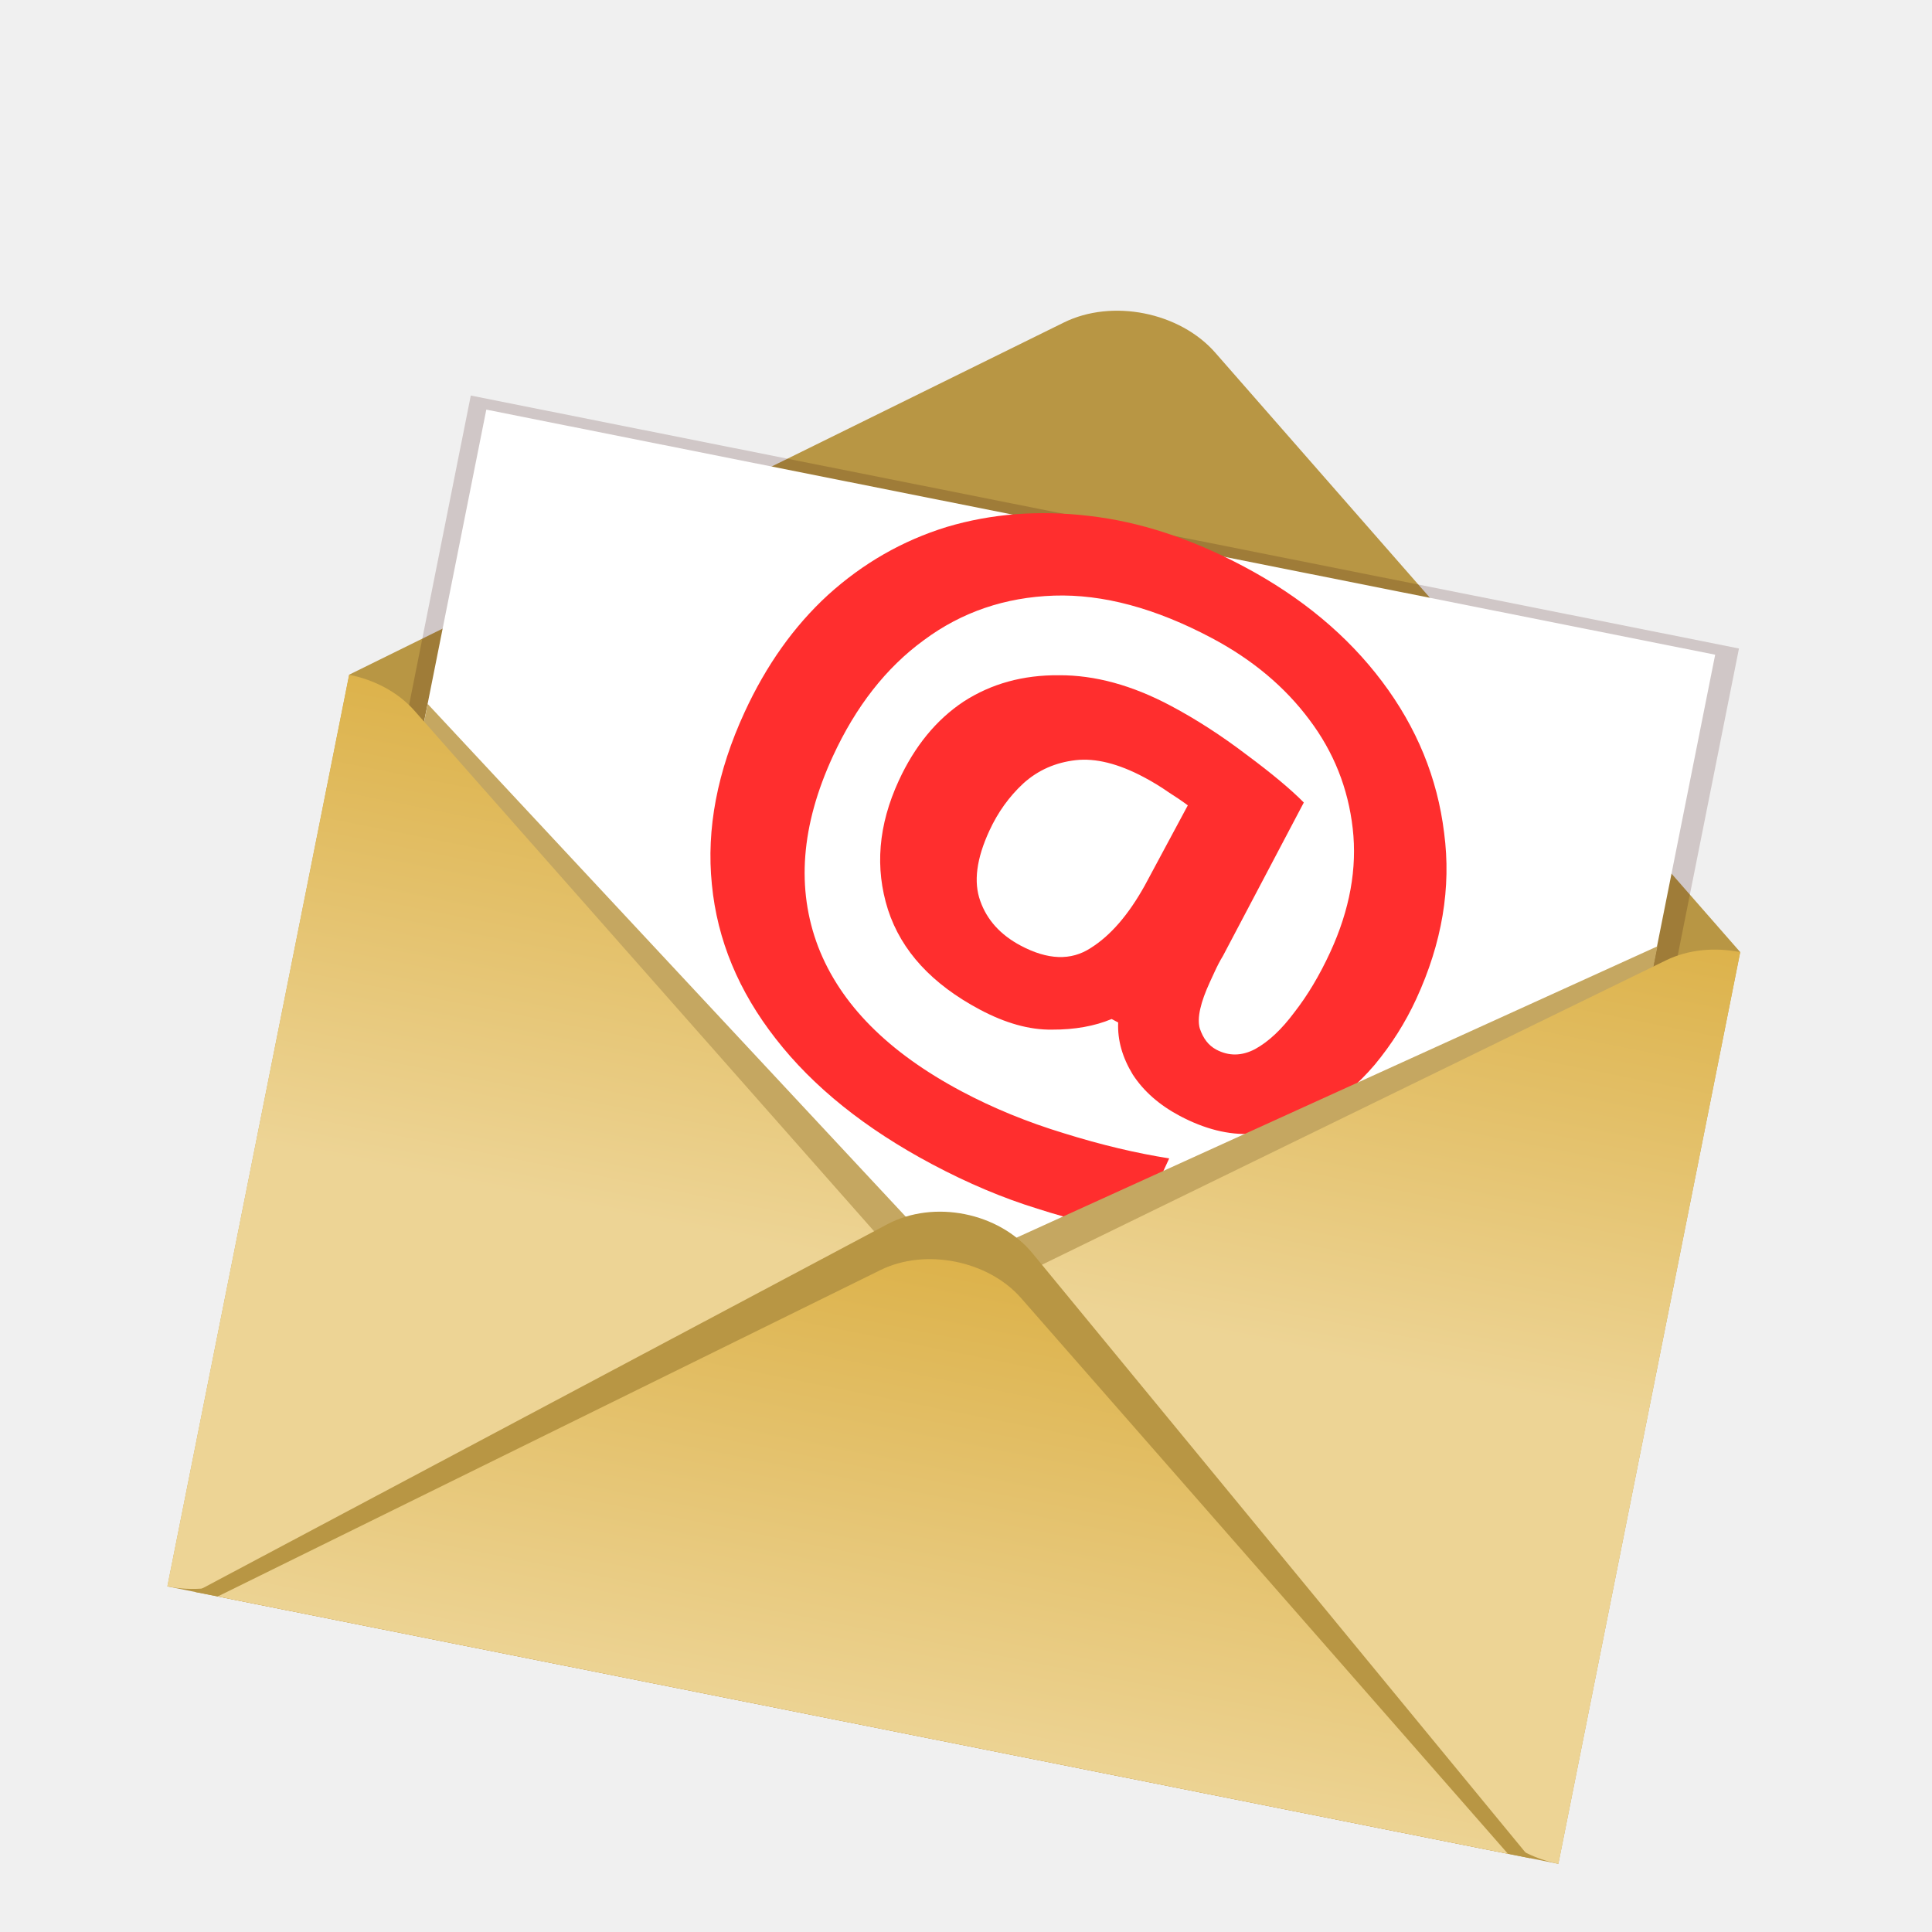
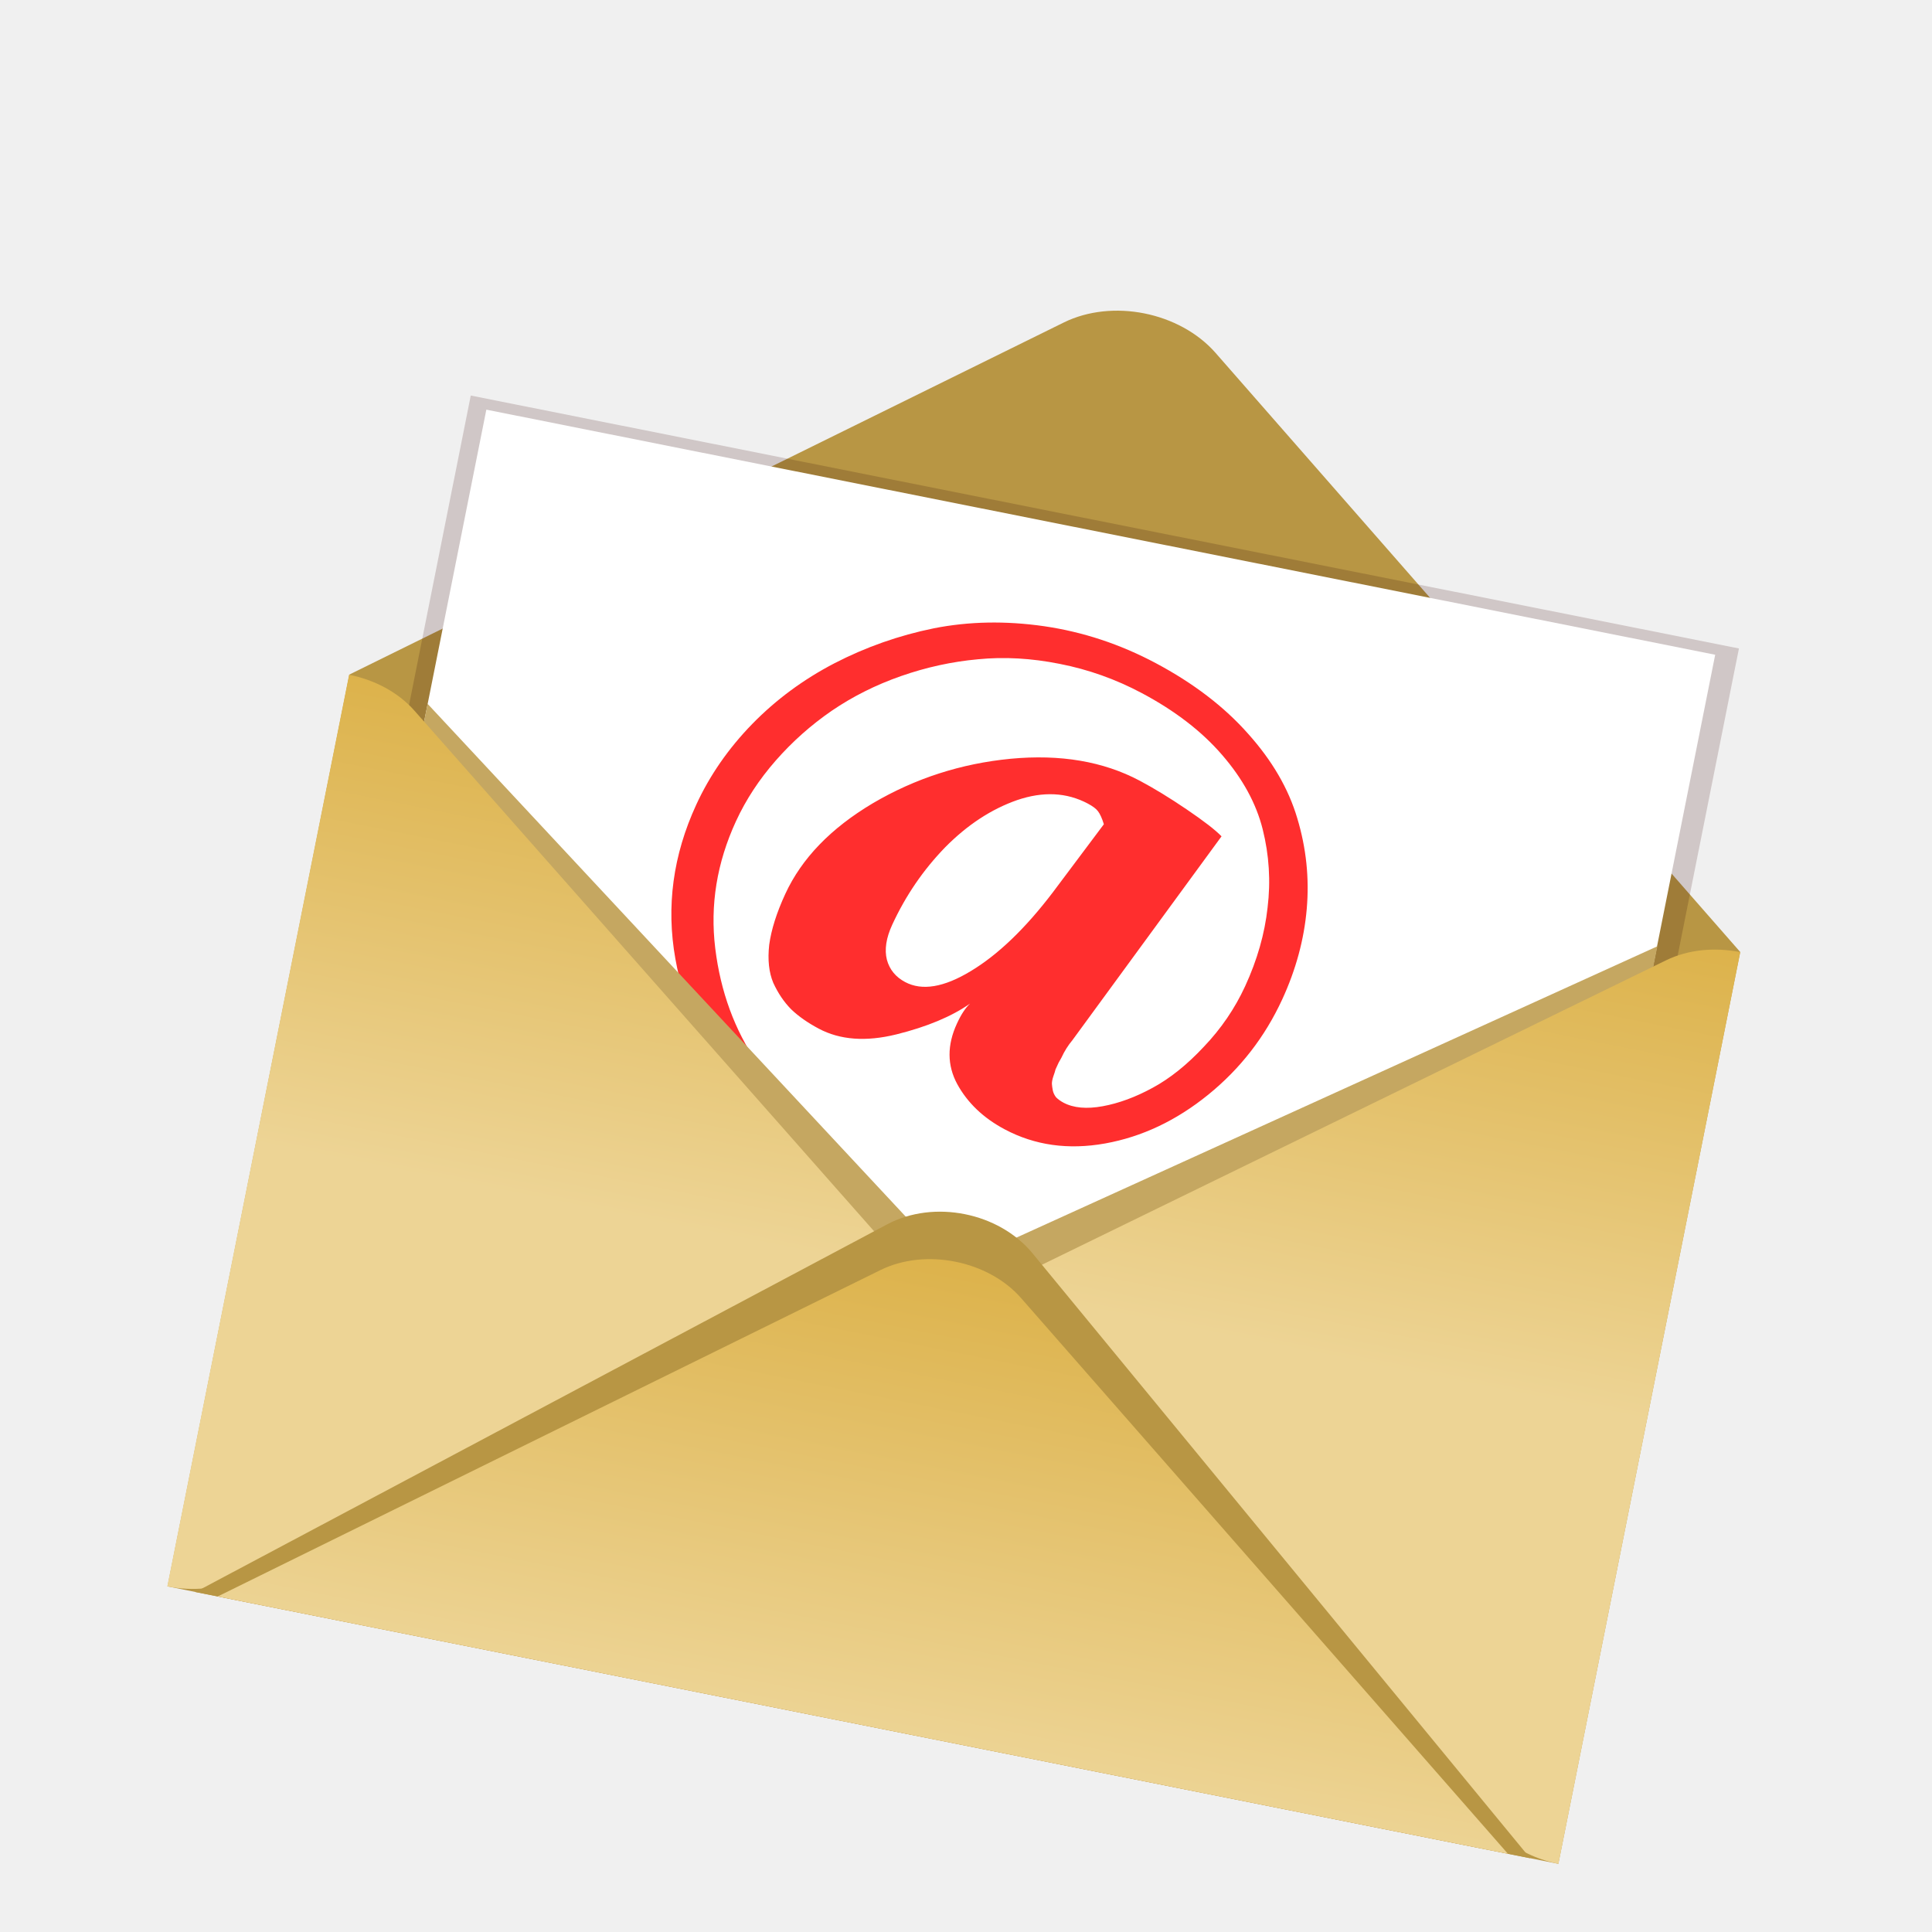
<svg xmlns="http://www.w3.org/2000/svg" xmlns:xlink="http://www.w3.org/1999/xlink" width="100" height="100" viewBox="0 0 26.458 26.458" version="1.1" id="svg2787">
  <defs id="defs2784">
    <linearGradient xlink:href="#linearGradient29522" id="linearGradient31309" gradientUnits="userSpaceOnUse" gradientTransform="matrix(0.7932409,-0.6089079,0.7932409,0.6089079,4.892518,-8.867114)" x1="14.228" y1="-29.19" x2="3.659" y2="-18.62" />
    <linearGradient id="linearGradient29522">
      <stop style="stop-color:#d4a125;stop-opacity:1;" offset="0" id="stop29518" />
      <stop style="stop-color:#edd495;stop-opacity:1;" offset="1" id="stop29520" />
    </linearGradient>
    <linearGradient xlink:href="#linearGradient29522" id="linearGradient31385" gradientUnits="userSpaceOnUse" gradientTransform="matrix(-0.7932409,-0.6089079,-0.7932409,0.6089079,5.107999,-8.867114)" x1="14.228" y1="-29.19" x2="3.659" y2="-18.62" />
    <linearGradient xlink:href="#linearGradient29522" id="linearGradient29605" gradientUnits="userSpaceOnUse" gradientTransform="matrix(0.8001375,-0.6190755,0.8001375,0.6190755,17.50946,-0.3688092)" x1="14.228" y1="-29.19" x2="3.659" y2="-18.62" />
  </defs>
  <g id="layer1">
    <rect style="fill:#800080;fill-rule:evenodd;stroke-width:0.265" id="rect21125" width="26.47" height="24.018" x="-83.965" y="52.547" />
-     <g id="g117847" transform="matrix(0.7614495,0.1518662,-0.1518662,0.7614495,46.93229,-11.10247)" style="stroke-width:1.199">
-       <path id="rect29651" style="fill:#b89644;fill-opacity:1;fill-rule:evenodd;stroke-width:0.304" d="m -35.605,27.319 c -0.493,-1e-6 -0.985,0.145 -1.362,0.435 l -11.147,8.557 h 0.002 V 52.708 h 25.015 V 36.311 h 0.002 L -34.243,27.754 c -0.377,-0.29 -0.87,-0.435 -1.363,-0.435 z" />
-       <rect style="mix-blend-mode:multiply;fill:#ddd3d3;fill-opacity:1;fill-rule:evenodd;stroke-width:0.311" id="rect31549-1" width="22.808" height="19.408" x="-46.973" y="31.063" />
-       <rect style="fill:#ffffff;fill-rule:evenodd;stroke-width:0.317" id="rect31549" width="22.101" height="20.893" x="-46.656" y="31.253" />
-       <text xml:space="preserve" style="font-style:normal;font-weight:normal;font-size:15.525px;line-height:1.25;font-family:sans-serif;fill:#000000;fill-opacity:1;stroke:none;stroke-width:0.291" x="-31.271" y="52.283" id="text33454" transform="matrix(0.9981024,0.2998089,-0.2238531,0.9346605,0,0)">
-         <tspan id="tspan33452" style="font-style:normal;font-variant:normal;font-weight:bold;font-stretch:normal;font-size:15.525px;font-family:Amiri;-inkscape-font-specification:'Amiri Bold';fill:#ff2e2e;fill-opacity:1;stroke-width:0.291" x="-31.271" y="52.283">@</tspan>
-       </text>
-       <path id="path31562" style="mix-blend-mode:normal;fill:#c5a761;fill-opacity:1;stroke:#000000;stroke-width:0;stroke-linecap:butt;stroke-linejoin:miter;stroke-dasharray:none;stroke-opacity:1" d="m -24.548,36.496 -11.088,7.975 -11.019,-7.925 v 2.948 l 9.954,8.797 h 1.995 l -0.003,-0.05 h 0.208 l 9.953,-8.798 z" />
-       <g id="g31560" transform="matrix(1,0,0,0.991651,-40.60526,66.98862)" style="stroke-width:1.199">
-         <g id="g31553" style="stroke-width:1.199">
-           <path id="rect29033-76-4" style="fill:url(#linearGradient31309);fill-opacity:1;fill-rule:evenodd;stroke-width:0.354" d="m -7.509,-30.936 v 16.535 c 0.453,10e-7 0.906,-0.133 1.253,-0.399 l 10.25,-7.868 -10.25,-7.868 c -0.347,-0.266 -0.8,-0.399 -1.253,-0.399 z" />
-           <path id="rect29033-76-4-0" style="fill:url(#linearGradient31385);fill-opacity:1;fill-rule:evenodd;stroke-width:0.354" d="m 17.51,-30.936 v 16.535 c -0.453,10e-7 -0.906,-0.133 -1.253,-0.399 L 6.007,-22.668 16.257,-30.537 c 0.347,-0.266 0.8,-0.399 1.253,-0.399 z" />
-         </g>
-         <path id="rect29033-76-0" style="fill:#b89644;fill-opacity:1;fill-rule:evenodd;stroke-width:0.382" d="m 5,-23.668 c -0.473,-1e-6 -0.945,0.149 -1.307,0.448 l -10.696,8.82 H 17.003 L 6.307,-23.221 C 5.945,-23.519 5.473,-23.668 5,-23.668 Z" />
-         <path id="rect29033-76" style="fill:url(#linearGradient29605);fill-opacity:1;fill-rule:evenodd;stroke-width:0.358" d="m 5,-22.806 c -0.457,-1e-6 -0.913,0.135 -1.264,0.406 l -10.339,8 H 16.603 L 6.264,-22.4 c -0.35,-0.271 -0.807,-0.406 -1.264,-0.406 z" />
+     <path id="rect29651" style="fill:#b89644;fill-opacity:1;fill-rule:evenodd;stroke-width:0.236" d="m 15.672,4.292 c -0.375,-0.075 -0.772,-0.039 -1.103,0.124 l -9.787,4.823 0.002,3.341e-4 -2.49,12.486 19.047,3.799 2.49,-12.486 0.002,3.34e-4 -7.189,-8.209 C 16.4,4.553 16.047,4.367 15.672,4.292 Z" />
+     <rect style="mix-blend-mode:multiply;fill:#ddd3d3;fill-opacity:1;fill-rule:evenodd;stroke-width:0.241" id="rect31549-1" width="17.709" height="15.069" x="7.382" y="4.051" transform="rotate(11.27927)" />
+     <rect style="fill:#ffffff;fill-rule:evenodd;stroke-width:0.246" id="rect31549" width="17.16" height="16.222" x="7.629" y="4.199" transform="rotate(11.27927)" />
+     <g aria-label="@" transform="matrix(0.9201845,0.4892384,-0.402341,0.8728242,0,0)" id="text33454" style="font-size:12.055px;line-height:1.25;stroke-width:0.226">
+       <path d="m 17.466,0.613 q 0.842,0 1.495,0.271 0.653,0.265 1.054,0.736 0.406,0.471 0.612,1.077 0.206,0.606 0.206,1.307 0,0.883 -0.359,1.695 -0.359,0.812 -0.965,1.307 -0.606,0.494 -1.277,0.494 -0.477,0 -0.818,-0.253 -0.336,-0.253 -0.336,-0.759 0,-0.218 0.047,-0.341 -0.224,0.43 -0.712,0.883 -0.483,0.447 -0.959,0.447 -0.247,0 -0.436,-0.059 Q 14.83,7.353 14.659,7.205 14.494,7.052 14.4,6.752 q -0.088,-0.306 -0.088,-0.748 0,-0.836 0.547,-1.73 0.553,-0.895 1.401,-1.483 0.853,-0.589 1.666,-0.589 0.318,0 0.718,0.047 0.4,0.047 0.565,0.106 L 18.55,5.922 q -0.035,0.141 -0.035,0.294 0,0.012 -0.006,0.082 0,0.071 0,0.106 0.006,0.029 0.012,0.1 0.006,0.065 0.024,0.106 0.018,0.035 0.047,0.077 0.029,0.041 0.077,0.065 0.053,0.018 0.118,0.018 0.224,0 0.489,-0.218 0.265,-0.218 0.494,-0.565 0.235,-0.353 0.388,-0.865 0.159,-0.512 0.159,-1.036 0,-0.618 -0.165,-1.142 Q 19.992,2.414 19.662,1.99 19.332,1.567 18.767,1.325 18.208,1.084 17.466,1.084 q -0.583,0 -1.142,0.182 -0.553,0.177 -1.001,0.489 -0.447,0.306 -0.83,0.73 -0.377,0.418 -0.636,0.901 -0.253,0.477 -0.394,1.001 -0.141,0.524 -0.141,1.03 0,0.977 0.453,1.742 0.453,0.765 1.136,1.165 0.412,0.241 0.906,0.318 0,0.071 -0.165,0.153 -0.165,0.082 -0.306,0.082 -0.253,0 -0.53,-0.106 -0.859,-0.318 -1.46,-1.213 -0.6,-0.895 -0.6,-2.084 0,-0.689 0.224,-1.389 Q 13.205,3.385 13.629,2.767 14.059,2.144 14.624,1.661 15.195,1.178 15.93,0.896 16.672,0.613 17.466,0.613 Z M 17.431,2.838 q -0.471,0 -0.865,0.43 -0.388,0.43 -0.6,1.077 -0.206,0.647 -0.206,1.33 0,0.312 0.129,0.477 0.129,0.159 0.341,0.159 0.377,0 0.724,-0.577 0.353,-0.583 0.547,-1.542 l 0.235,-1.201 q -0.082,-0.094 -0.141,-0.124 -0.053,-0.029 -0.165,-0.029 z" style="font-weight:bold;font-family:Amiri;-inkscape-font-specification:'Amiri Bold';fill:#ff2e2e" id="path18641" />
+     </g>
+     <path id="path31562" style="mix-blend-mode:normal;fill:#c5a761;fill-opacity:1;stroke:#000000;stroke-width:0;stroke-linecap:butt;stroke-linejoin:miter;stroke-dasharray:none;stroke-opacity:1" d="m 22.697,12.959 -9.654,4.388 -7.187,-7.708 -0.448,2.245 6.243,8.21 1.519,0.303 0.005,-0.039 0.158,0.032 8.915,-5.188 z" />
+     <g id="g31560" transform="matrix(0.7614495,0.1518662,-0.1505982,0.7550921,5.84013,33.73941)" style="stroke-width:1.199">
+       <g id="g31553" style="stroke-width:1.199">
+         <path id="rect29033-76-4" style="fill:url(#linearGradient31309);fill-opacity:1;fill-rule:evenodd;stroke-width:0.354" d="m -7.509,-30.936 v 16.535 c 0.453,10e-7 0.906,-0.133 1.253,-0.399 l 10.25,-7.868 -10.25,-7.868 c -0.347,-0.266 -0.8,-0.399 -1.253,-0.399 z" />
+         <path id="rect29033-76-4-0" style="fill:url(#linearGradient31385);fill-opacity:1;fill-rule:evenodd;stroke-width:0.354" d="m 17.51,-30.936 v 16.535 c -0.453,10e-7 -0.906,-0.133 -1.253,-0.399 L 6.007,-22.668 16.257,-30.537 c 0.347,-0.266 0.8,-0.399 1.253,-0.399 z" />
      </g>
+       <path id="rect29033-76-0" style="fill:#b89644;fill-opacity:1;fill-rule:evenodd;stroke-width:0.382" d="m 5,-23.668 c -0.473,-1e-6 -0.945,0.149 -1.307,0.448 l -10.696,8.82 H 17.003 L 6.307,-23.221 C 5.945,-23.519 5.473,-23.668 5,-23.668 Z" />
+       <path id="rect29033-76" style="fill:url(#linearGradient29605);fill-opacity:1;fill-rule:evenodd;stroke-width:0.358" d="m 5,-22.806 c -0.457,-1e-6 -0.913,0.135 -1.264,0.406 l -10.339,8 H 16.603 L 6.264,-22.4 c -0.35,-0.271 -0.807,-0.406 -1.264,-0.406 z" />
    </g>
    <path id="path2444-6" style="fill:#ff0025;fill-opacity:1;stroke:#590079;stroke-width:0;stroke-linecap:round;stroke-linejoin:round;stroke-miterlimit:8;paint-order:fill markers stroke" d="m -80.897,66.209 c -1.071,0.007 -2.143,0.489 -2.997,1.383 -1.655,1.735 -1.35,5.05 1.2,7.2 1.273,1.073 4.625,4.298 4.625,4.298 0,0 3.352,-3.225 4.625,-4.298 2.55,-2.15 2.855,-5.465 1.2,-7.2 -1.655,-1.735 -4.134,-1.914 -5.825,-0.1 -0.819,-0.879 -1.823,-1.29 -2.829,-1.283 z" />
    <path id="path2444" style="fill:#ff0025;fill-opacity:1;stroke:#590079;stroke-width:0;stroke-linecap:round;stroke-linejoin:round;stroke-miterlimit:8;paint-order:fill markers stroke" d="m -79.697,50.384 c -0.613,-0.301 -1.362,-0.331 -2.103,-0.064 -1.438,0.519 -2.208,2.497 -1.365,4.449 0.421,0.975 1.415,3.769 1.415,3.769 0,0 2.831,-0.886 3.862,-1.135 2.067,-0.501 3.185,-2.305 2.734,-3.766 -0.45,-1.461 -1.814,-2.269 -3.295,-1.716 -0.217,-0.734 -0.673,-1.255 -1.249,-1.537 z" />
  </g>
</svg>
